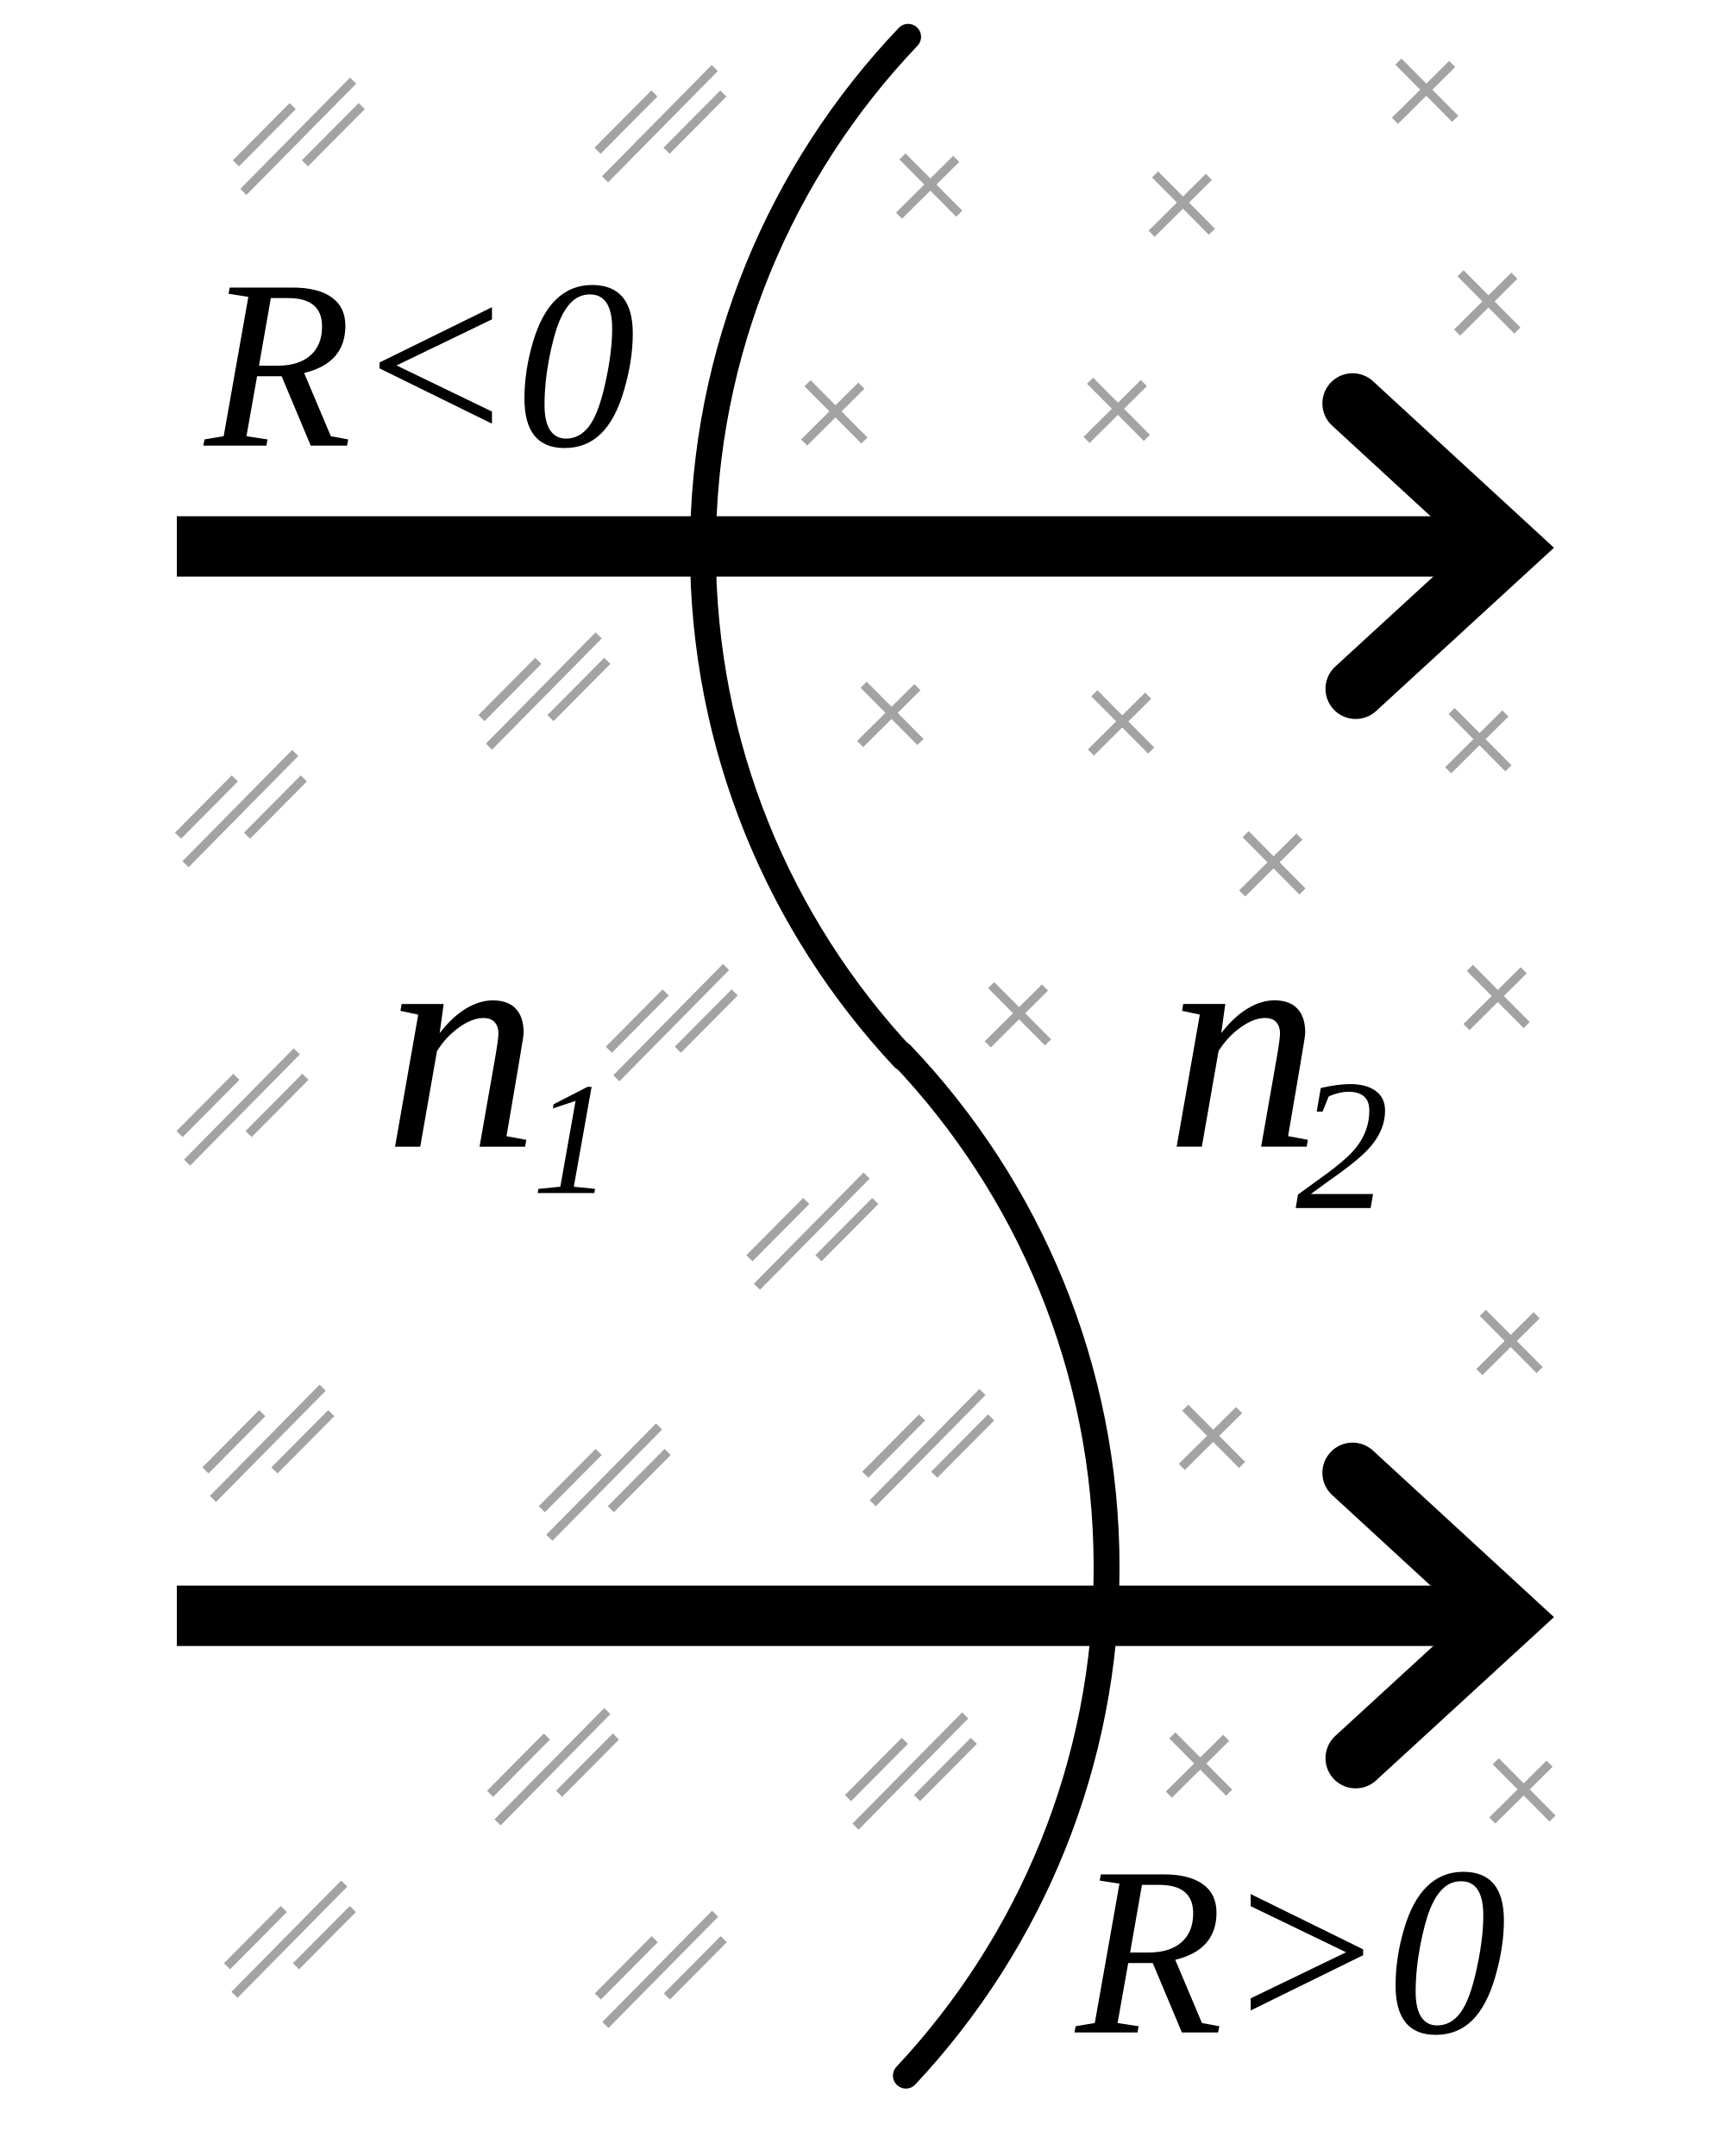
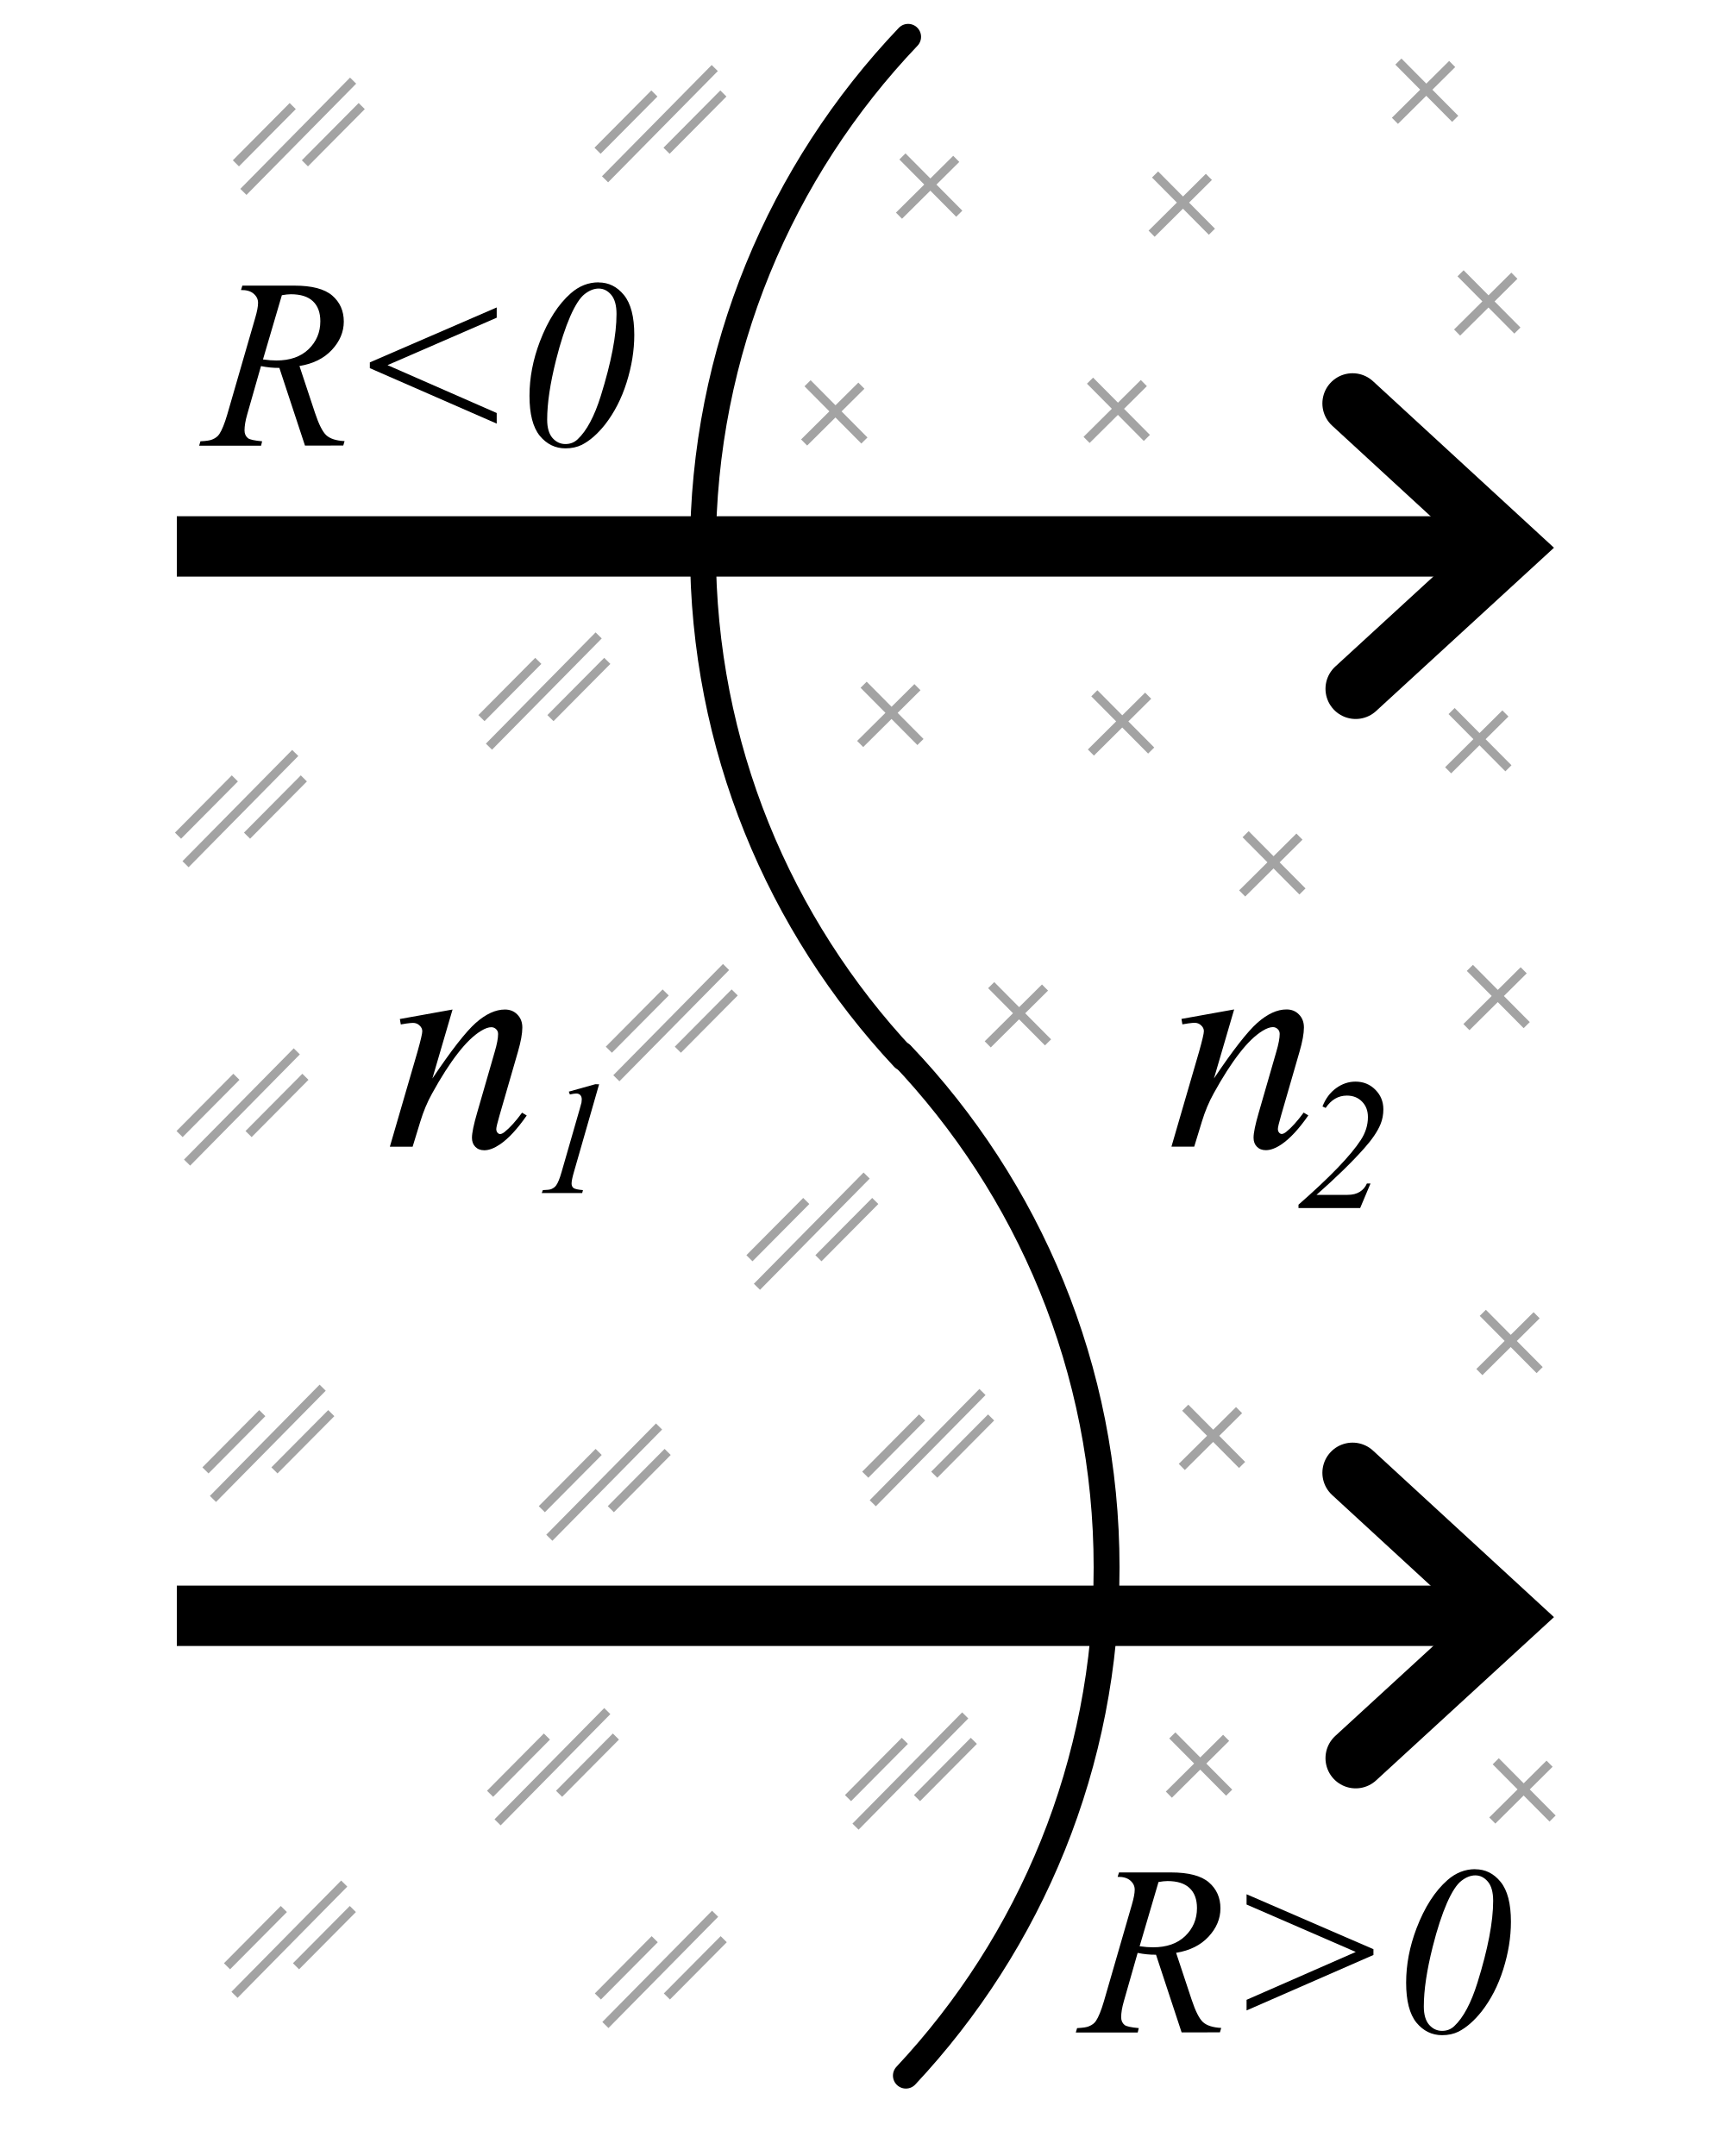
- <svg xmlns="http://www.w3.org/2000/svg" height="250" width="200">
+ <svg xmlns="http://www.w3.org/2000/svg" xmlns:xlink="http://www.w3.org/1999/xlink" height="250" width="200">
  <g fill="none">
    <g stroke="#a3a3a3">
      <path d="m87.76 149.21 12.72-12.9m-13.59 9.59 6.59-6.64m1.41 6.64 6.59-6.64" />
      <path d="m28.22 22.25 12.72-12.9m-13.59 9.59 6.59-6.64m1.41 6.64 6.59-6.64" />
      <path d="m56.69 86.58 12.72-12.9m-13.59 9.59 6.59-6.64m1.41 6.64 6.59-6.64" />
      <path d="m70.15 20.79 12.72-12.9m-13.59 9.59 6.59-6.64m1.41 6.64 6.59-6.64" />
    </g>
    <path d="m20.5 63.36h150.42" stroke="#000" stroke-width="7" />
    <path d="m156.82 46.78 18.18 16.73-17.82 16.36" stroke="#000" stroke-linecap="round" stroke-width="7" />
    <g stroke="#a3a3a3">
      <path d="m133.12 80.67-6.64 6.59m6.99-.23-6.59-6.64" />
      <path d="m21.51 100.21 12.72-12.9m-13.59 9.59 6.59-6.64m1.41 6.64 6.59-6.64" />
      <path d="m106.37 79.68-6.64 6.59m6.99-.23-6.59-6.64" />
      <path d="m175.58 31.97-6.64 6.59m6.99-.23-6.59-6.64" />
      <path d="m99.87 44.72-6.64 6.59m6.99-.23-6.59-6.64" />
      <path d="m168.37 7.42-6.64 6.59m6.99-.23-6.59-6.64" />
      <path d="m110.87 18.42-6.64 6.59m6.99-.23-6.59-6.64" />
      <path d="m121.16 114.51-6.64 6.59m6.99-.23-6.59-6.64" />
      <path d="m132.62 44.42-6.64 6.59m6.99-.23-6.59-6.64" />
      <path d="m174.54 82.73-6.64 6.59m6.99-.23-6.59-6.64" />
    </g>
  </g>
-   <g font-family="Times New Roman" font-style="italic" transform="translate(-1.35 -81.33)">
-     <text font-size="10" x="45.87" y="214.3">
-       <tspan font-size="36" x="45.87" y="214.3">n</tspan>
-     </text>
-     <text font-size="5.18" x="63.02" y="219.67">
-       <tspan font-size="18.66" x="63.02" y="219.67">1</tspan>
-     </text>
-   </g>
-   <g font-family="Times New Roman" font-style="italic" transform="translate(22 -80.46)">
-     <text font-size="10" x="113.14" y="213.42">
-       <tspan font-size="36" x="113.14" y="213.42">n</tspan>
-     </text>
-     <text font-size="6.03" x="128.21" y="220.54">
-       <tspan font-size="21.7" x="128.21" y="220.54">2</tspan>
-     </text>
-   </g>
+   <path id="a" d="m52.47 117.06-2.34 8q3.29-4.9 5.03-6.45 1.76-1.55 3.38-1.55.88 0 1.44.58.58.58.58 1.51 0 1.05-.51 2.81l-2.14 7.4q-.37 1.28-.37 1.56 0 .25.14.42.14.16.3.16.21 0 .51-.23.93-.74 2.04-2.25l.54.33q-1.63 2.34-3.09 3.34-1.02.69-1.83.69-.65 0-1.04-.4-.39-.39-.39-1.05 0-.84.6-2.9l2.04-7.07q.39-1.32.39-2.06 0-.35-.23-.56-.23-.23-.56-.23-.49 0-1.18.42-1.3.79-2.71 2.62-1.41 1.81-2.97 4.64-.83 1.49-1.37 3.27l-.89 2.91h-2.64l3.2-11q.56-1.99.56-2.39 0-.39-.32-.67-.3-.3-.76-.3-.21 0-.74.07l-.67.11-.11-.63z" />
+   <path d="m69.46 125.73-2.93 10.21q-.26.9-.26 1.3 0 .34.23.52.24.17 1.09.24l-.09.34h-4.69l.13-.34q.75-.02.98-.12.38-.16.57-.44.3-.42.61-1.5l2.11-7.33q.19-.67.21-.77.03-.18.03-.36 0-.32-.17-.5-.17-.18-.47-.18-.24 0-.74.11l-.12-.33 3.07-.86z" />
+   <path d="m157.7 140.08h-7.15v-.39q5.47-4.79 7.23-7.51.82-1.26.82-2.65 0-1.1-.68-1.79-.68-.7-1.76-.7-1.49 0-2.46 1.43l-.37-.17q.54-1.37 1.58-2.12 1.04-.76 2.25-.76 1.37 0 2.3.94.93.93.93 2.27 0 .93-.33 1.73-.51 1.24-1.88 2.78-2.08 2.35-5.54 5.41h3.6q.87 0 1.43-.36.56-.36.81-.96h.42z" />
  <g fill="none">
    <path d="m71.46 125.03 12.72-12.9m-13.59 9.59 6.59-6.64m1.41 6.64 6.59-6.64" stroke="#a3a3a3" />
    <path d="m21.69 134.81 12.72-12.9m-13.59 9.59 6.59-6.64m1.41 6.64 6.59-6.64" stroke="#a3a3a3" />
    <g stroke="#000">
      <path d="m104.77 122.68c-14.43-15.42-23.27-36.14-23.27-58.93 0-23.06 9.05-44 23.79-59.48" stroke-linecap="round" stroke-linejoin="round" stroke-width="3" />
      <path d="m105.03 240.68c14.43-15.42 23.27-36.14 23.27-58.93 0-23.06-9.05-44-23.79-59.48" stroke-linecap="round" stroke-linejoin="round" stroke-width="3" />
      <g stroke-width="7" transform="translate(0 124)">
        <path d="m20.5 63.36h150.42" />
        <path d="m156.82 46.78 18.18 16.73-17.82 16.36" stroke-linecap="round" />
      </g>
    </g>
  </g>
-   <text font-family="Times New Roman" font-size="10" font-style="italic" x="124.73" y="235.67">
-     <tspan font-size="28" x="124.73" y="235.67">R&gt;0</tspan>
-   </text>
-   <text font-family="Times New Roman" font-size="10" font-style="italic" x="23.73" y="51.67">
-     <tspan font-size="28" x="23.73" y="51.67">R&lt;0</tspan>
-   </text>
+   <path id="b" d="m42.88 42.02 14.71-6.37v1.19l-12.66 5.5 12.66 5.55v1.23l-14.71-6.43z" />
  <g fill="none" stroke="#a3a3a3">
    <path d="m101.19 174.31 12.72-12.9m-13.59 9.59 6.59-6.64m1.41 6.64 6.59-6.64" />
    <path d="m99.19 211.81 12.72-12.9m-13.59 9.59 6.59-6.64m1.41 6.64 6.59-6.64" />
    <path d="m70.19 234.81 12.72-12.9m-13.59 9.59 6.59-6.64m1.41 6.64 6.59-6.64" />
    <path d="m57.69 211.31 12.72-12.9m-13.59 9.59 6.59-6.64m1.41 6.64 6.59-6.64" />
    <path d="m27.19 231.31 12.72-12.9m-13.59 9.59 6.59-6.64m1.41 6.64 6.59-6.64" />
    <path d="m63.69 178.31 12.72-12.9m-13.59 9.59 6.59-6.64m1.41 6.64 6.59-6.64" />
    <path d="m24.69 173.81 12.72-12.9m-13.59 9.59 6.59-6.64m1.41 6.64 6.59-6.64" />
    <path d="m150.66 97.01-6.64 6.59m6.99-.23-6.59-6.64" />
    <path d="m140.16 20.51-6.64 6.59m6.99-.23-6.59-6.64" />
    <path d="m176.66 112.51-6.64 6.59m6.99-.23-6.59-6.64" />
    <path d="m178.16 152.51-6.64 6.59m6.99-.23-6.59-6.64" />
    <path d="m143.66 163.51-6.64 6.59m6.99-.23-6.59-6.64" />
    <path d="m142.16 201.51-6.64 6.59m6.99-.23-6.59-6.64" />
    <path d="m179.66 204.51-6.64 6.59m6.99-.23-6.59-6.64" />
  </g>
+   <path id="c" d="m35.36 51.67-2.97-9.01c-.69.01-1.4-.06-2.13-.21l-1.6 5.61c-.21.73-.31 1.34-.31 1.85 0 .38.13.68.4.9.2.16.75.28 1.64.36l-.12.51h-7.18l.15-.51c.67-.03 1.13-.1 1.37-.21.37-.15.65-.36.82-.63.29-.43.6-1.18.92-2.27l3.24-11.2c.22-.75.33-1.33.33-1.74 0-.42-.17-.77-.52-1.07-.34-.29-.82-.43-1.46-.42l.16-.51h6.04c2.02 0 3.48.38 4.38 1.15.89.77 1.34 1.77 1.34 3.02 0 1.19-.46 2.29-1.38 3.28-.91.98-2.16 1.61-3.76 1.87l1.8 5.43c.44 1.33.88 2.2 1.31 2.6.44.4 1.14.63 2.12.68l-.15.51zm-4.87-9.99c.58.08 1.1.12 1.56.12 1.57 0 2.81-.43 3.72-1.3.91-.88 1.37-1.96 1.37-3.25 0-1.01-.29-1.79-.86-2.32-.57-.54-1.42-.81-2.56-.81-.29 0-.64.04-1.04.11zm38.91-8.93c1.17 0 2.15.49 2.94 1.46.8.98 1.2 2.52 1.2 4.62 0 1.8-.3 3.65-.89 5.52-.59 1.88-1.43 3.5-2.5 4.88-.86 1.08-1.75 1.87-2.69 2.35-.55.27-1.18.41-1.9.41-1.18 0-2.18-.49-2.98-1.46-.79-.98-1.19-2.52-1.19-4.63 0-2.09.4-4.18 1.2-6.29.94-2.46 2.14-4.33 3.6-5.61.96-.84 2.03-1.26 3.21-1.26zm.01.71c-.53 0-1.07.21-1.61.63-.54.41-1.1 1.27-1.68 2.58-.57 1.31-1.13 3-1.65 5.07-.68 2.71-1.03 5.01-1.03 6.92 0 .95.21 1.66.62 2.13.41.46.91.7 1.49.7.56 0 1.03-.18 1.42-.55 1.05-.98 1.95-2.67 2.69-5.04 1.21-3.89 1.82-7.05 1.82-9.49 0-1.01-.21-1.75-.62-2.23s-.89-.72-1.45-.72z" />
+   <use transform="matrix(-1 0 0 1 202.12 184)" xlink:href="#b" />
+   <use transform="translate(101.64 184)" xlink:href="#c" />
+   <use transform="translate(90.62 -.01)" xlink:href="#a" />
</svg>
